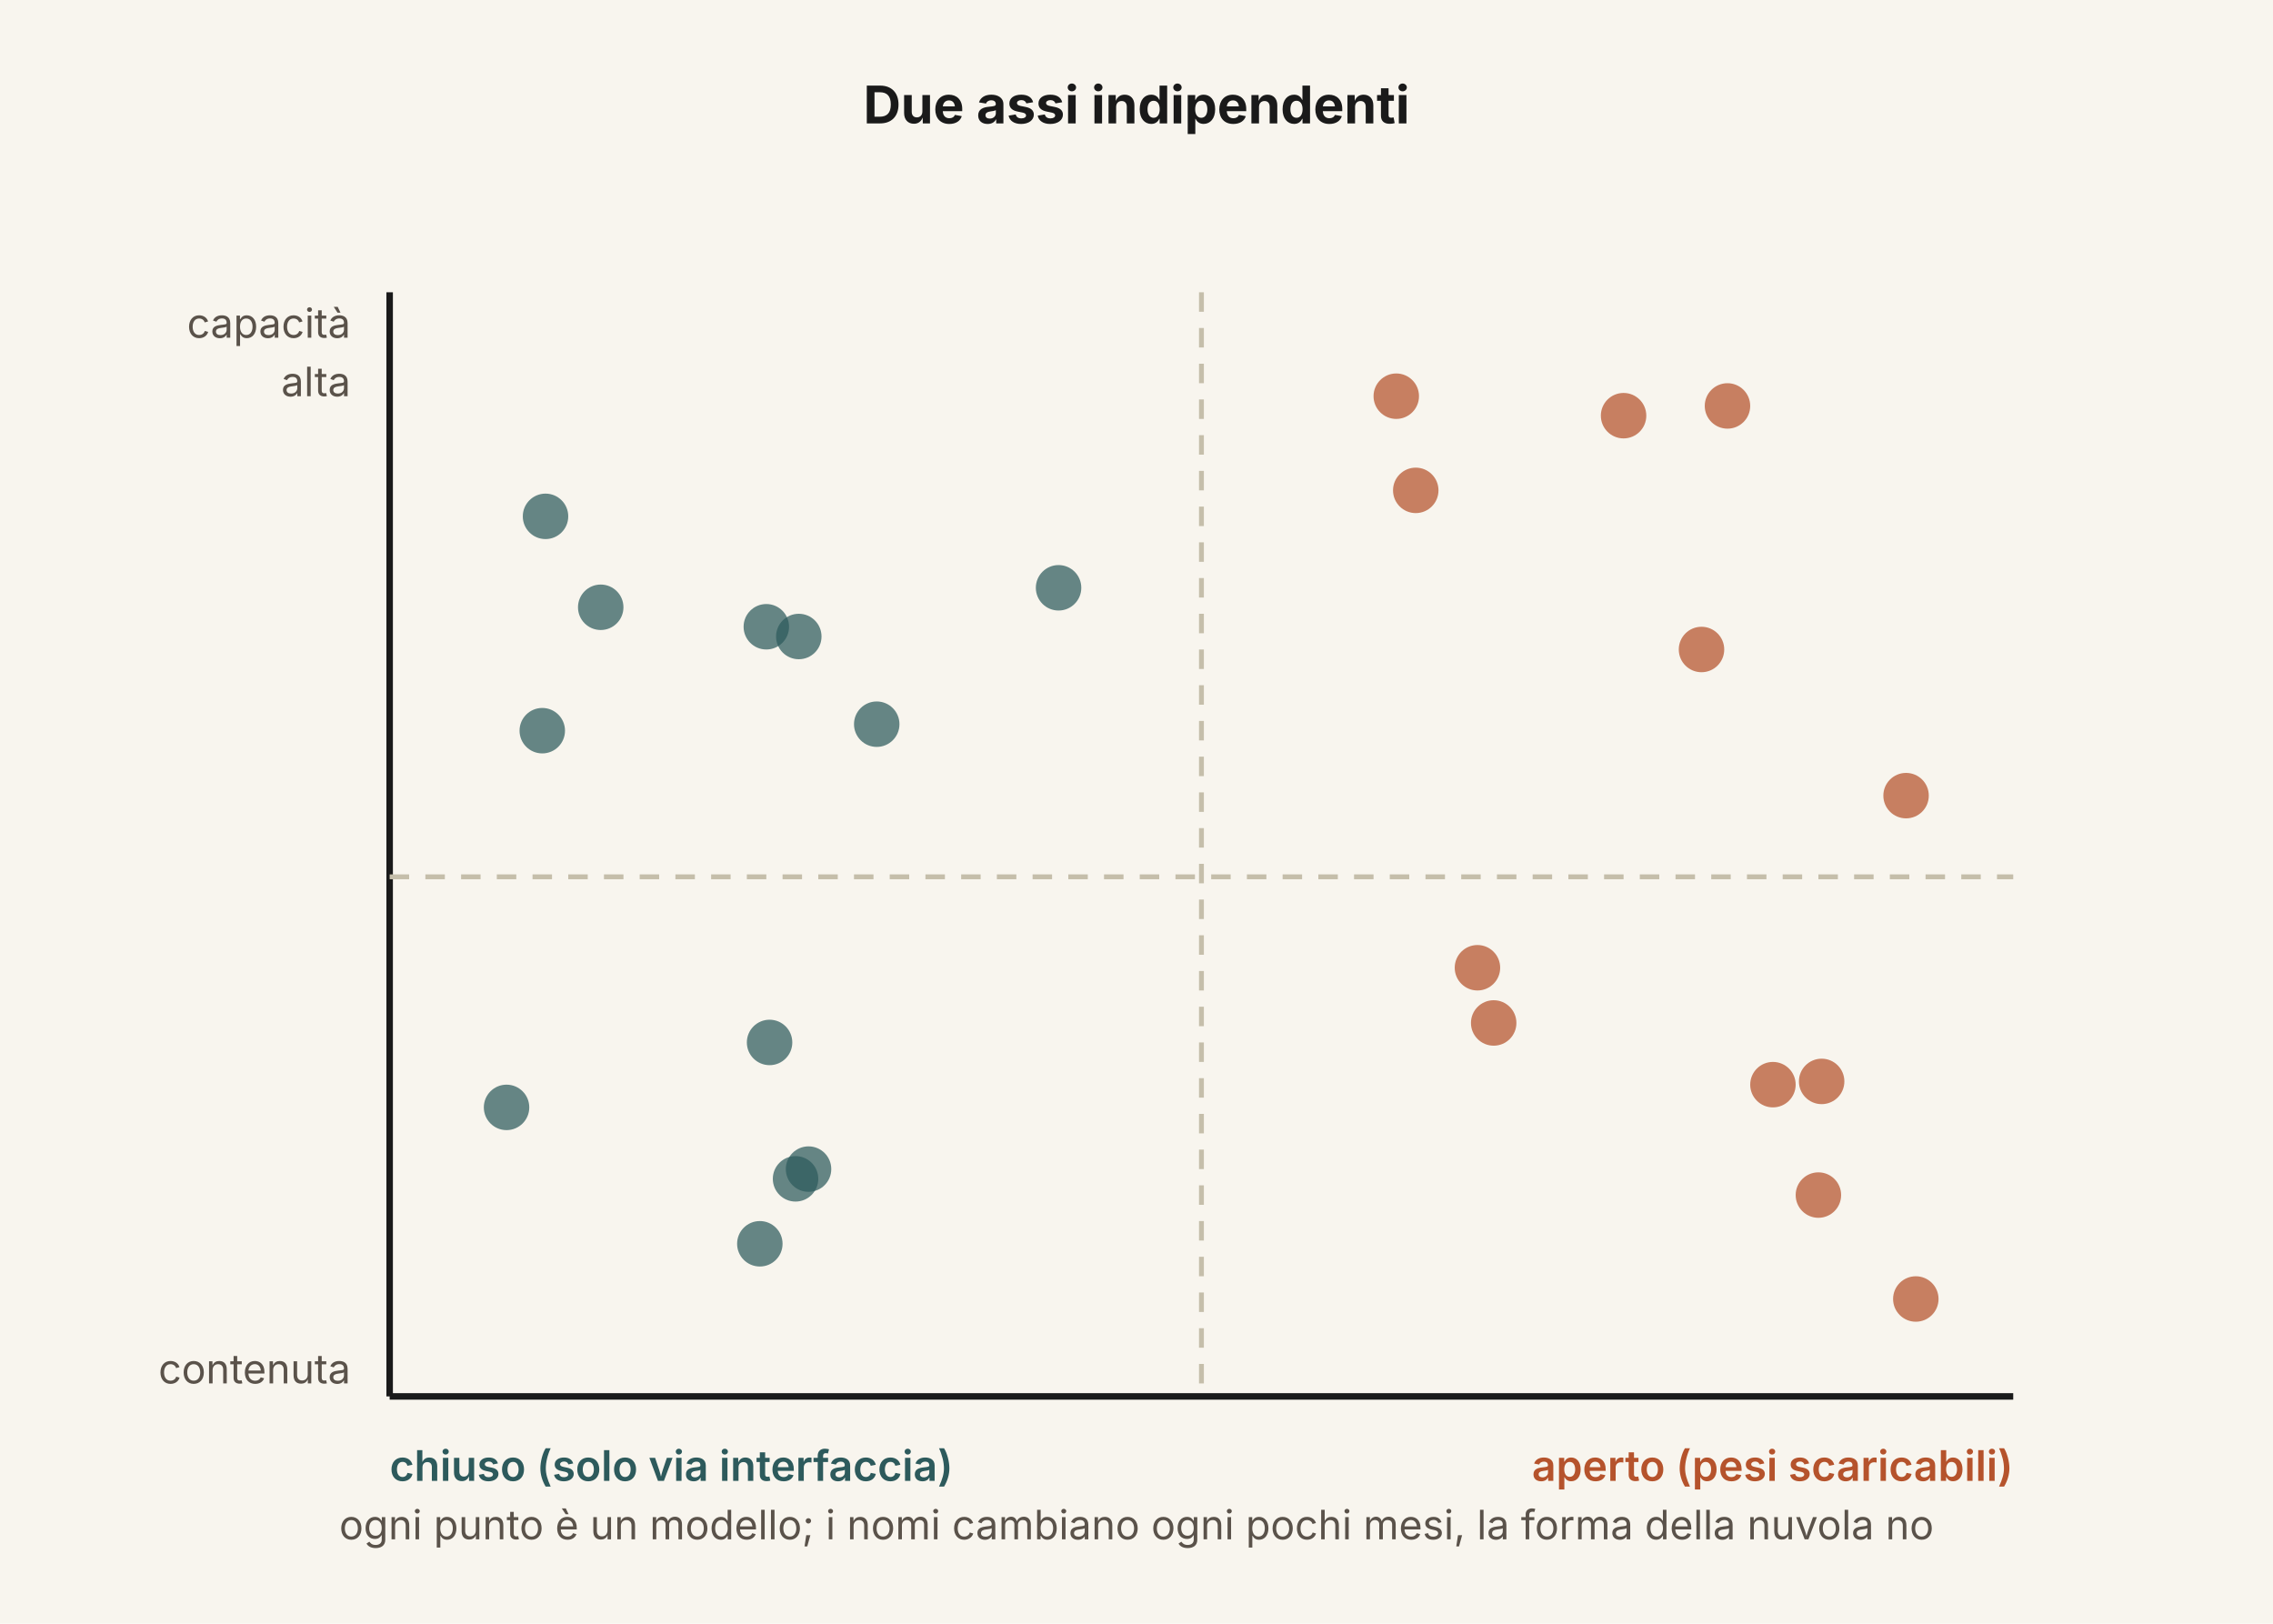
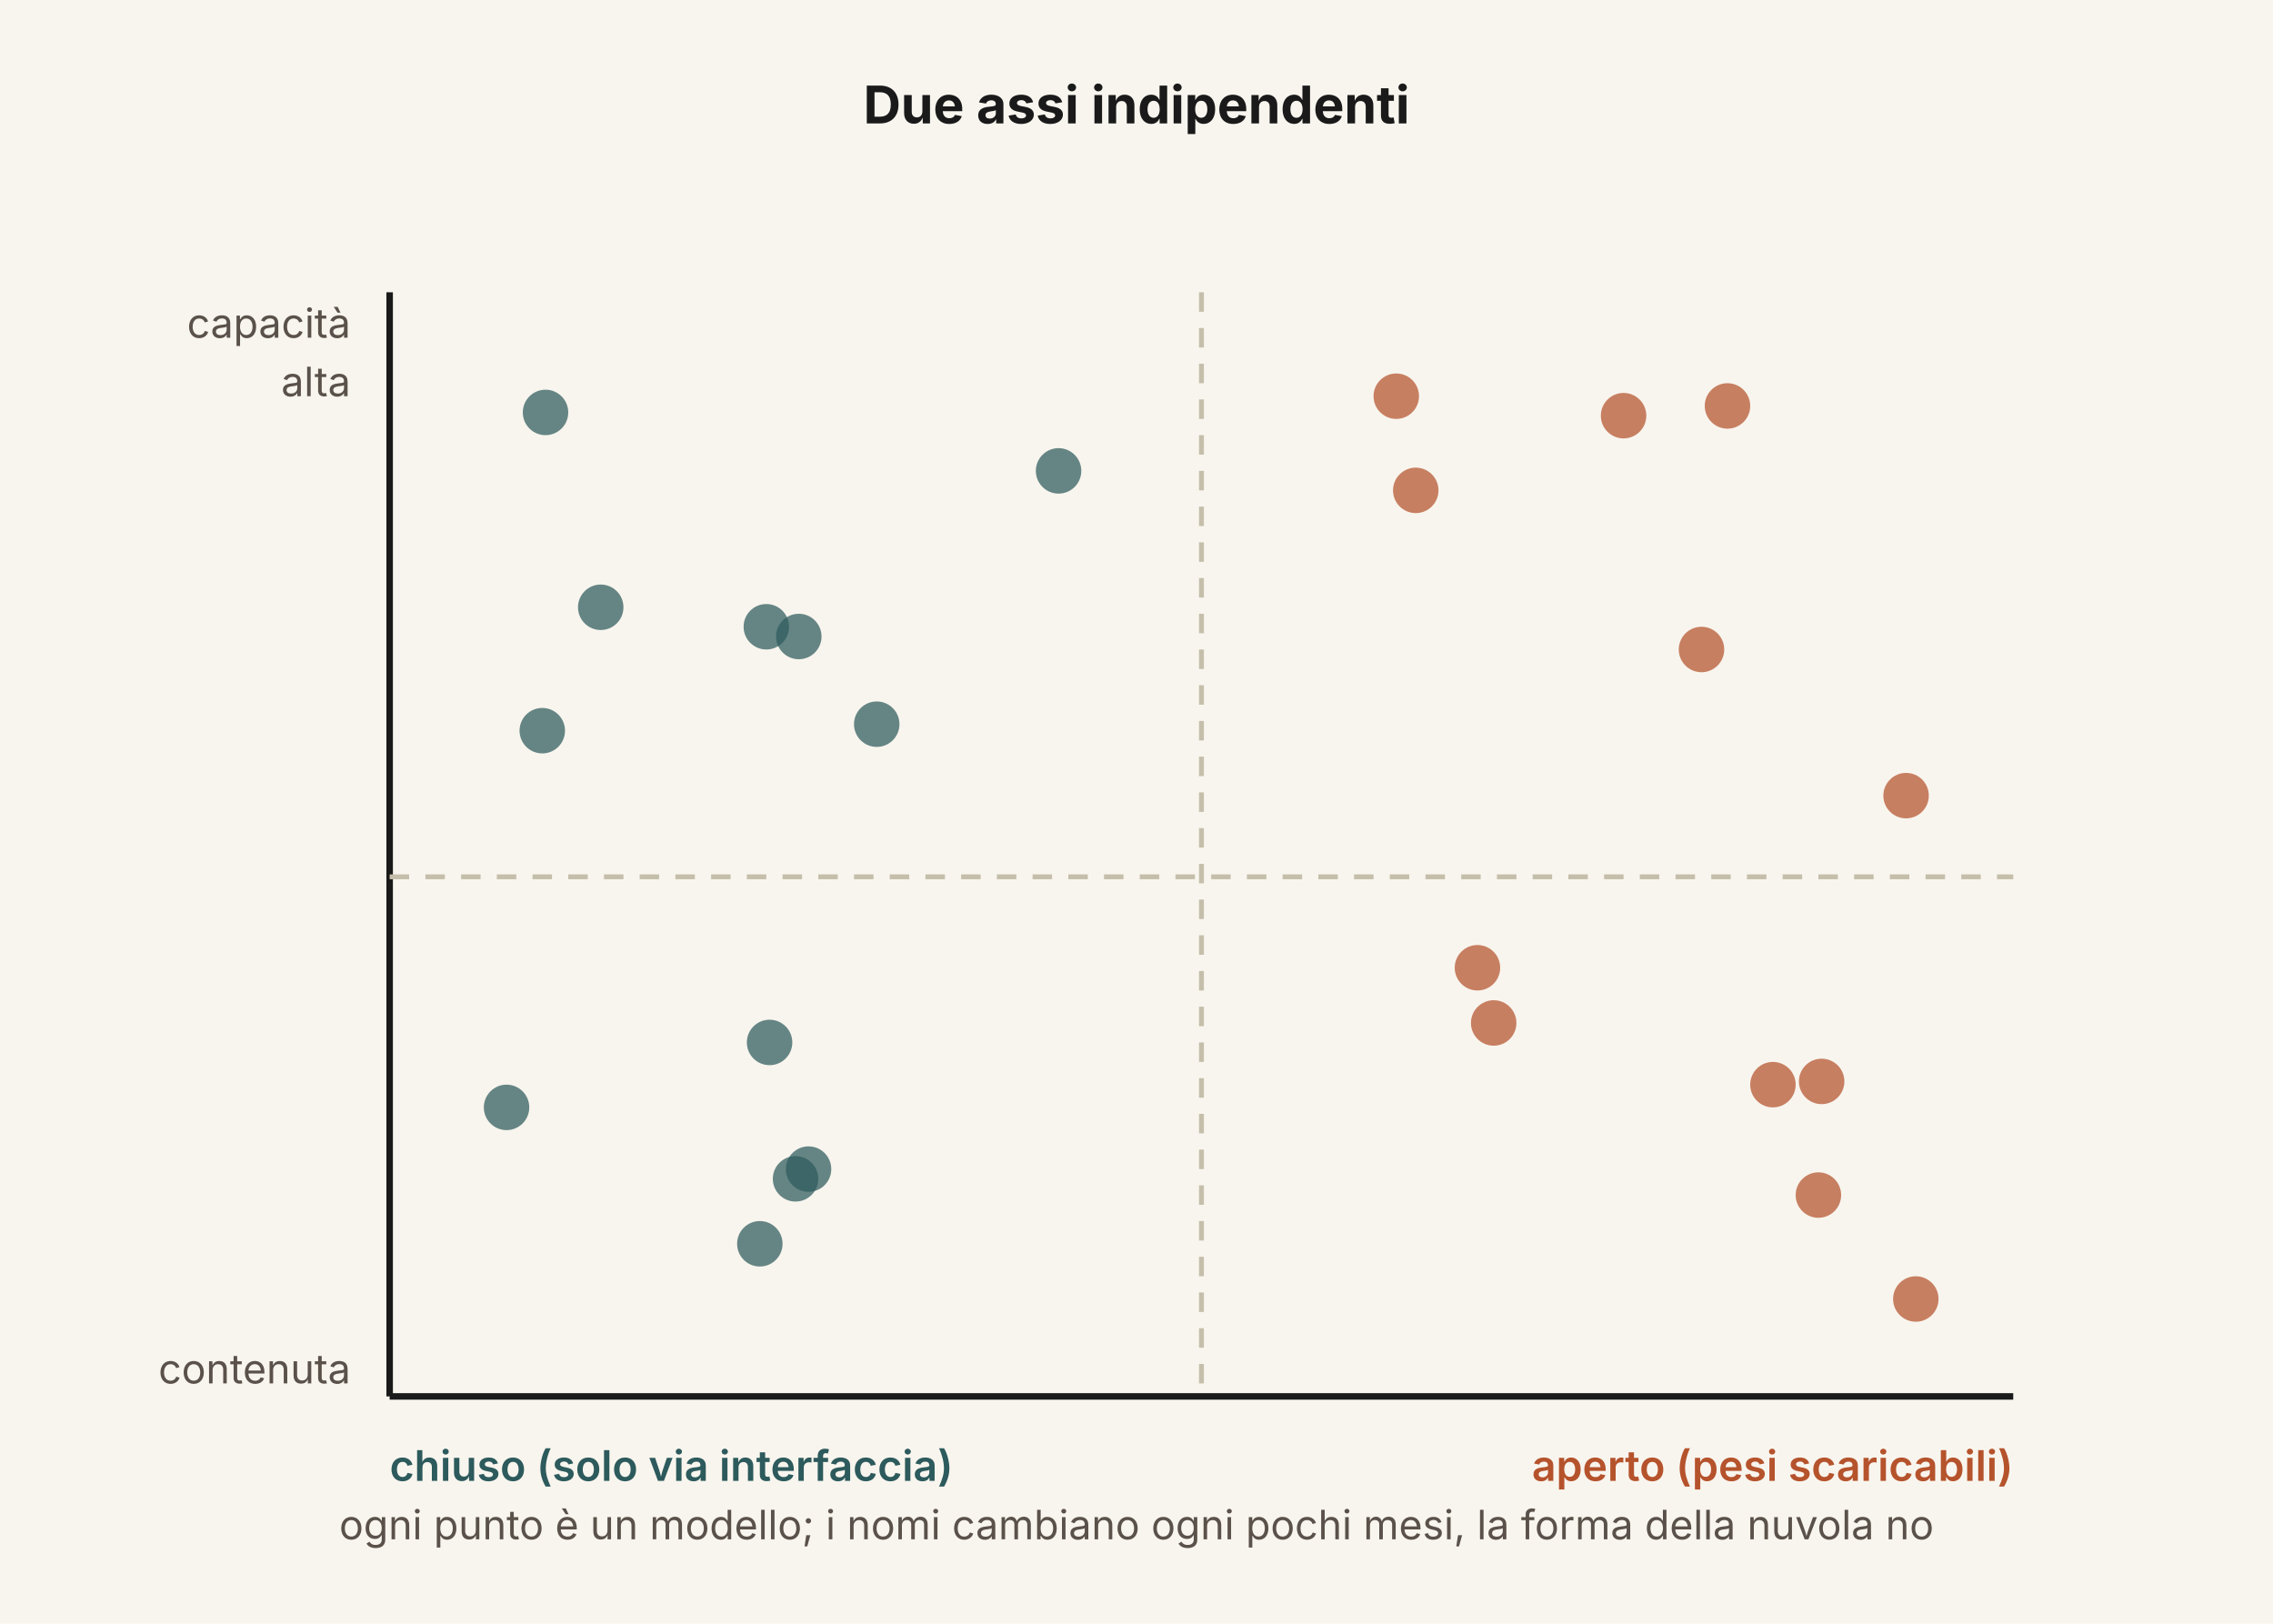
- <svg xmlns="http://www.w3.org/2000/svg" viewBox="0 0 700 500" width="100%" role="img" aria-label="Mappa a quadranti. Sull'asse orizzontale il grado di apertura di un modello, da chiuso e raggiungibile solo via interfaccia, a sinistra, a pesi scaricabili da chiunque, a destra. Sull'asse verticale la capacita', dal basso verso l'alto. I punti sono distribuiti in tutti e quattro i quadranti e nessuno dei due lati domina l'altro: ce ne sono di capaci fra i chiusi e fra gli aperti, e di contenuti in entrambi. I punti non portano nomi.">
+ <svg xmlns="http://www.w3.org/2000/svg" viewBox="0 0 700 500" width="100%" role="img" aria-label="Mappa a quadranti. Sull'asse orizzontale come il modello è messo a disposizione, da chiuso e raggiungibile solo via interfaccia, a sinistra, a pesi scaricabili da chiunque, a destra. Sull'asse verticale la capacità, dal basso verso l'alto. I punti sono distribuiti in tutti e quattro i quadranti e nessuno dei due lati domina l'altro: ce ne sono di capaci fra i chiusi e fra gli aperti, e di contenuti in entrambi. I punti non portano nomi.">
  <rect x="0" y="0" width="700" height="500" fill="#F8F5EE" />
  <text x="350" y="38" text-anchor="middle" font-family="Inter, sans-serif" font-size="16" font-weight="700" fill="#1A1A1A">Due assi indipendenti</text>
  <line x1="120" y1="430" x2="620" y2="430" stroke="#1A1A1A" stroke-width="2" />
  <line x1="120" y1="430" x2="120" y2="90" stroke="#1A1A1A" stroke-width="2" />
  <line x1="370" y1="90" x2="370" y2="430" stroke="#C5BEAA" stroke-width="1.5" stroke-dasharray="6 5" />
  <line x1="120" y1="270" x2="620" y2="270" stroke="#C5BEAA" stroke-width="1.5" stroke-dasharray="6 5" />
  <circle cx="236" cy="193" r="7" fill="#2D5A5C" fill-opacity="0.72" />
-   <circle cx="326" cy="181" r="7" fill="#2D5A5C" fill-opacity="0.72" />
+   <circle cx="326" cy="145" r="7" fill="#2D5A5C" fill-opacity="0.72" />
  <circle cx="246" cy="196" r="7" fill="#2D5A5C" fill-opacity="0.72" />
  <circle cx="185" cy="187" r="7" fill="#2D5A5C" fill-opacity="0.72" />
  <circle cx="270" cy="223" r="7" fill="#2D5A5C" fill-opacity="0.72" />
-   <circle cx="168" cy="159" r="7" fill="#2D5A5C" fill-opacity="0.72" />
+   <circle cx="168" cy="127" r="7" fill="#2D5A5C" fill-opacity="0.72" />
  <circle cx="167" cy="225" r="7" fill="#2D5A5C" fill-opacity="0.72" />
  <circle cx="532" cy="125" r="7" fill="#B5532C" fill-opacity="0.72" />
  <circle cx="587" cy="245" r="7" fill="#B5532C" fill-opacity="0.72" />
  <circle cx="524" cy="200" r="7" fill="#B5532C" fill-opacity="0.72" />
  <circle cx="430" cy="122" r="7" fill="#B5532C" fill-opacity="0.72" />
  <circle cx="500" cy="128" r="7" fill="#B5532C" fill-opacity="0.72" />
  <circle cx="436" cy="151" r="7" fill="#B5532C" fill-opacity="0.72" />
  <circle cx="156" cy="341" r="7" fill="#2D5A5C" fill-opacity="0.72" />
  <circle cx="234" cy="383" r="7" fill="#2D5A5C" fill-opacity="0.72" />
  <circle cx="249" cy="360" r="7" fill="#2D5A5C" fill-opacity="0.72" />
  <circle cx="245" cy="363" r="7" fill="#2D5A5C" fill-opacity="0.72" />
  <circle cx="237" cy="321" r="7" fill="#2D5A5C" fill-opacity="0.72" />
  <circle cx="590" cy="400" r="7" fill="#B5532C" fill-opacity="0.72" />
  <circle cx="560" cy="368" r="7" fill="#B5532C" fill-opacity="0.72" />
  <circle cx="460" cy="315" r="7" fill="#B5532C" fill-opacity="0.72" />
  <circle cx="455" cy="298" r="7" fill="#B5532C" fill-opacity="0.72" />
  <circle cx="546" cy="334" r="7" fill="#B5532C" fill-opacity="0.72" />
  <circle cx="561" cy="333" r="7" fill="#B5532C" fill-opacity="0.72" />
  <text x="108" y="104" text-anchor="end" font-family="Inter, sans-serif" font-size="12.5" fill="#5A524A">capacità</text>
  <text x="108" y="122" text-anchor="end" font-family="Inter, sans-serif" font-size="12.5" fill="#5A524A">alta</text>
  <text x="108" y="426" text-anchor="end" font-family="Inter, sans-serif" font-size="12.5" fill="#5A524A">contenuta</text>
  <text x="120" y="456" font-family="Inter, sans-serif" font-size="13" fill="#2D5A5C" font-weight="600">chiuso (solo via interfaccia)</text>
  <text x="620" y="456" text-anchor="end" font-family="Inter, sans-serif" font-size="13" fill="#B5532C" font-weight="600">aperto (pesi scaricabili)</text>
  <text x="350" y="474" text-anchor="middle" font-family="Inter, sans-serif" font-size="12.5" fill="#5A524A">ogni punto è un modello; i nomi cambiano ogni pochi mesi, la forma della nuvola no</text>
</svg>
